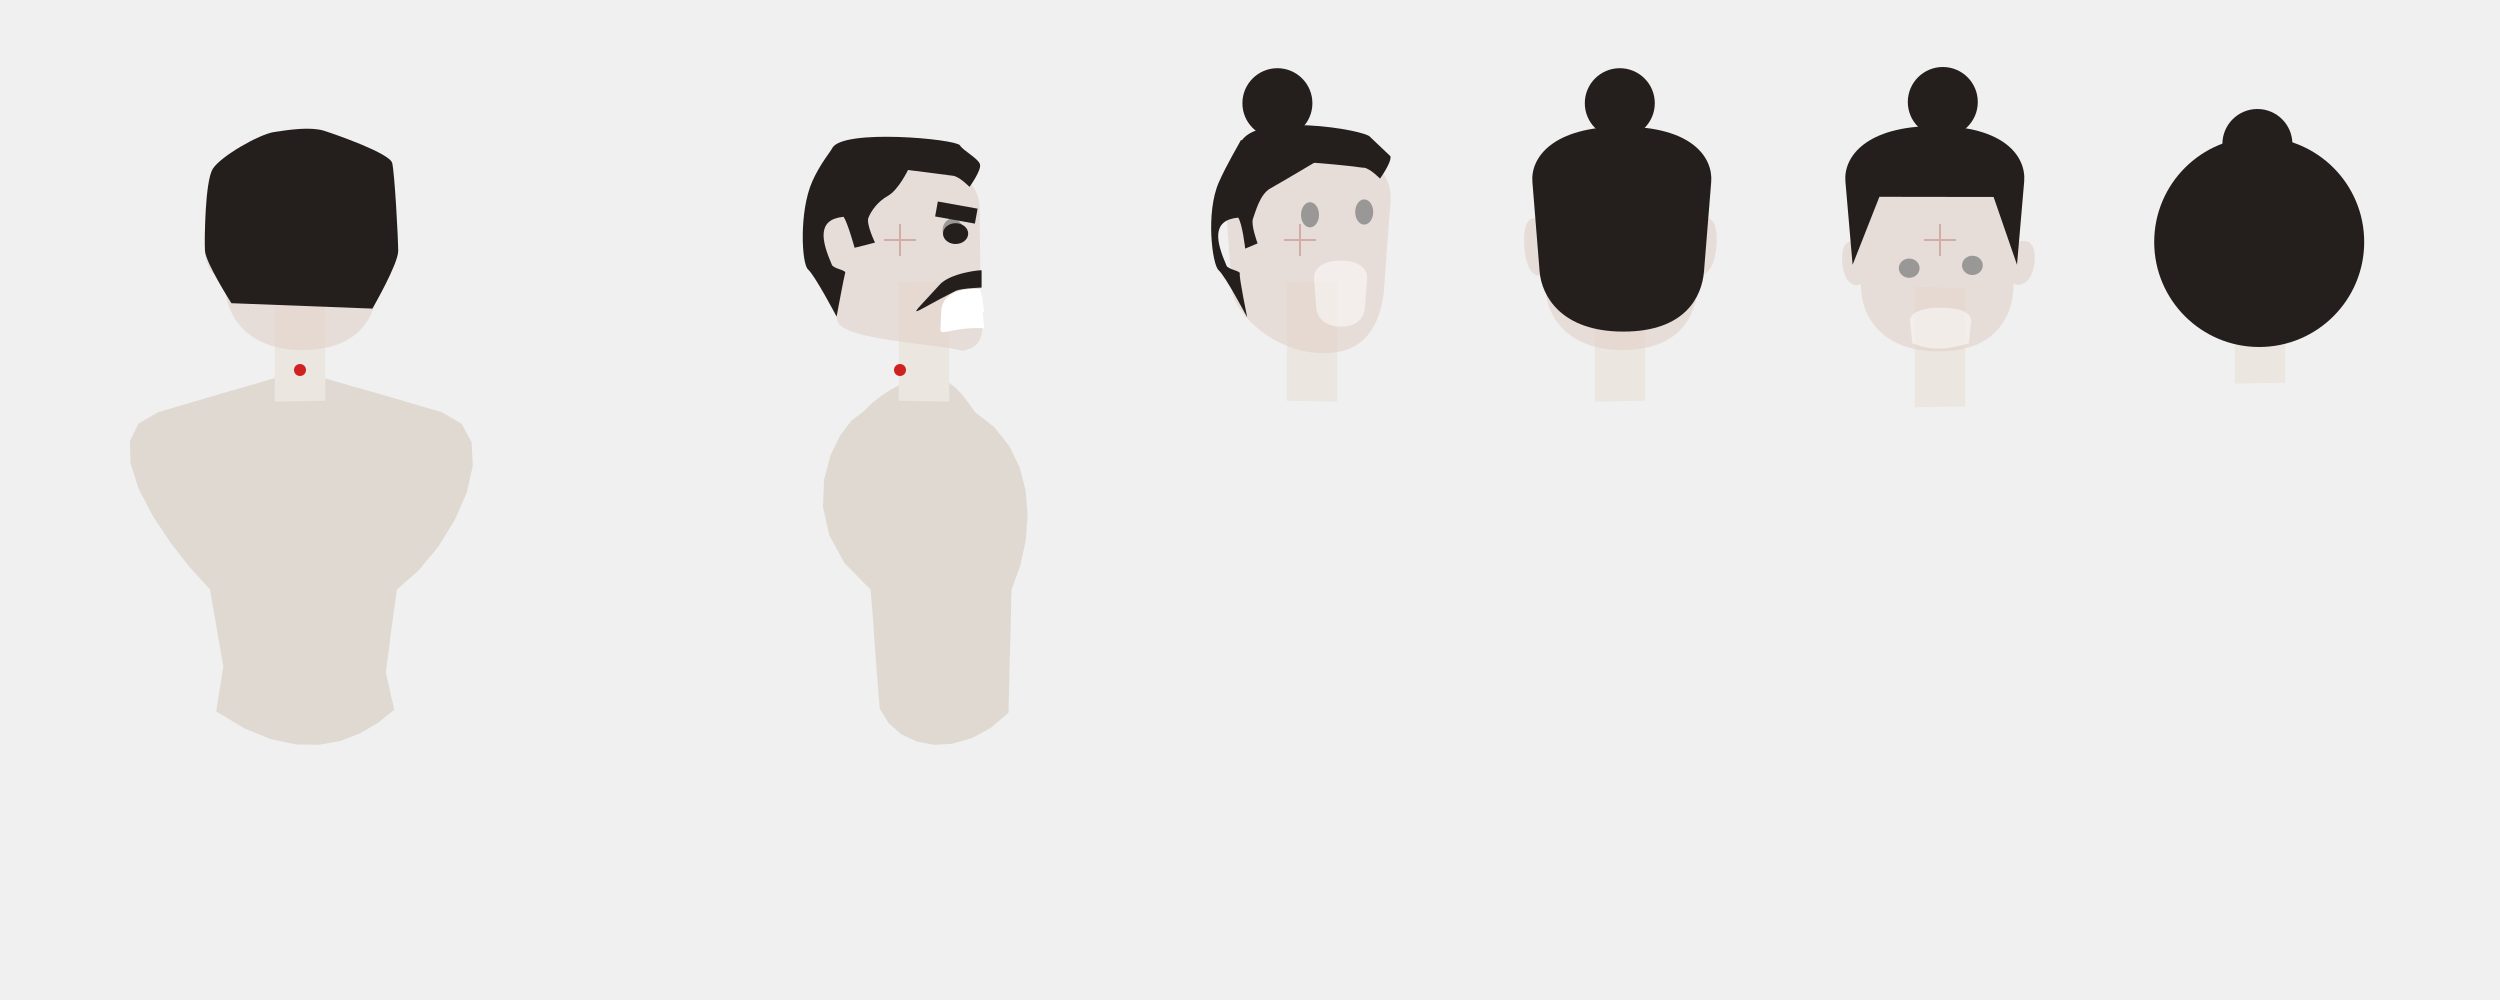
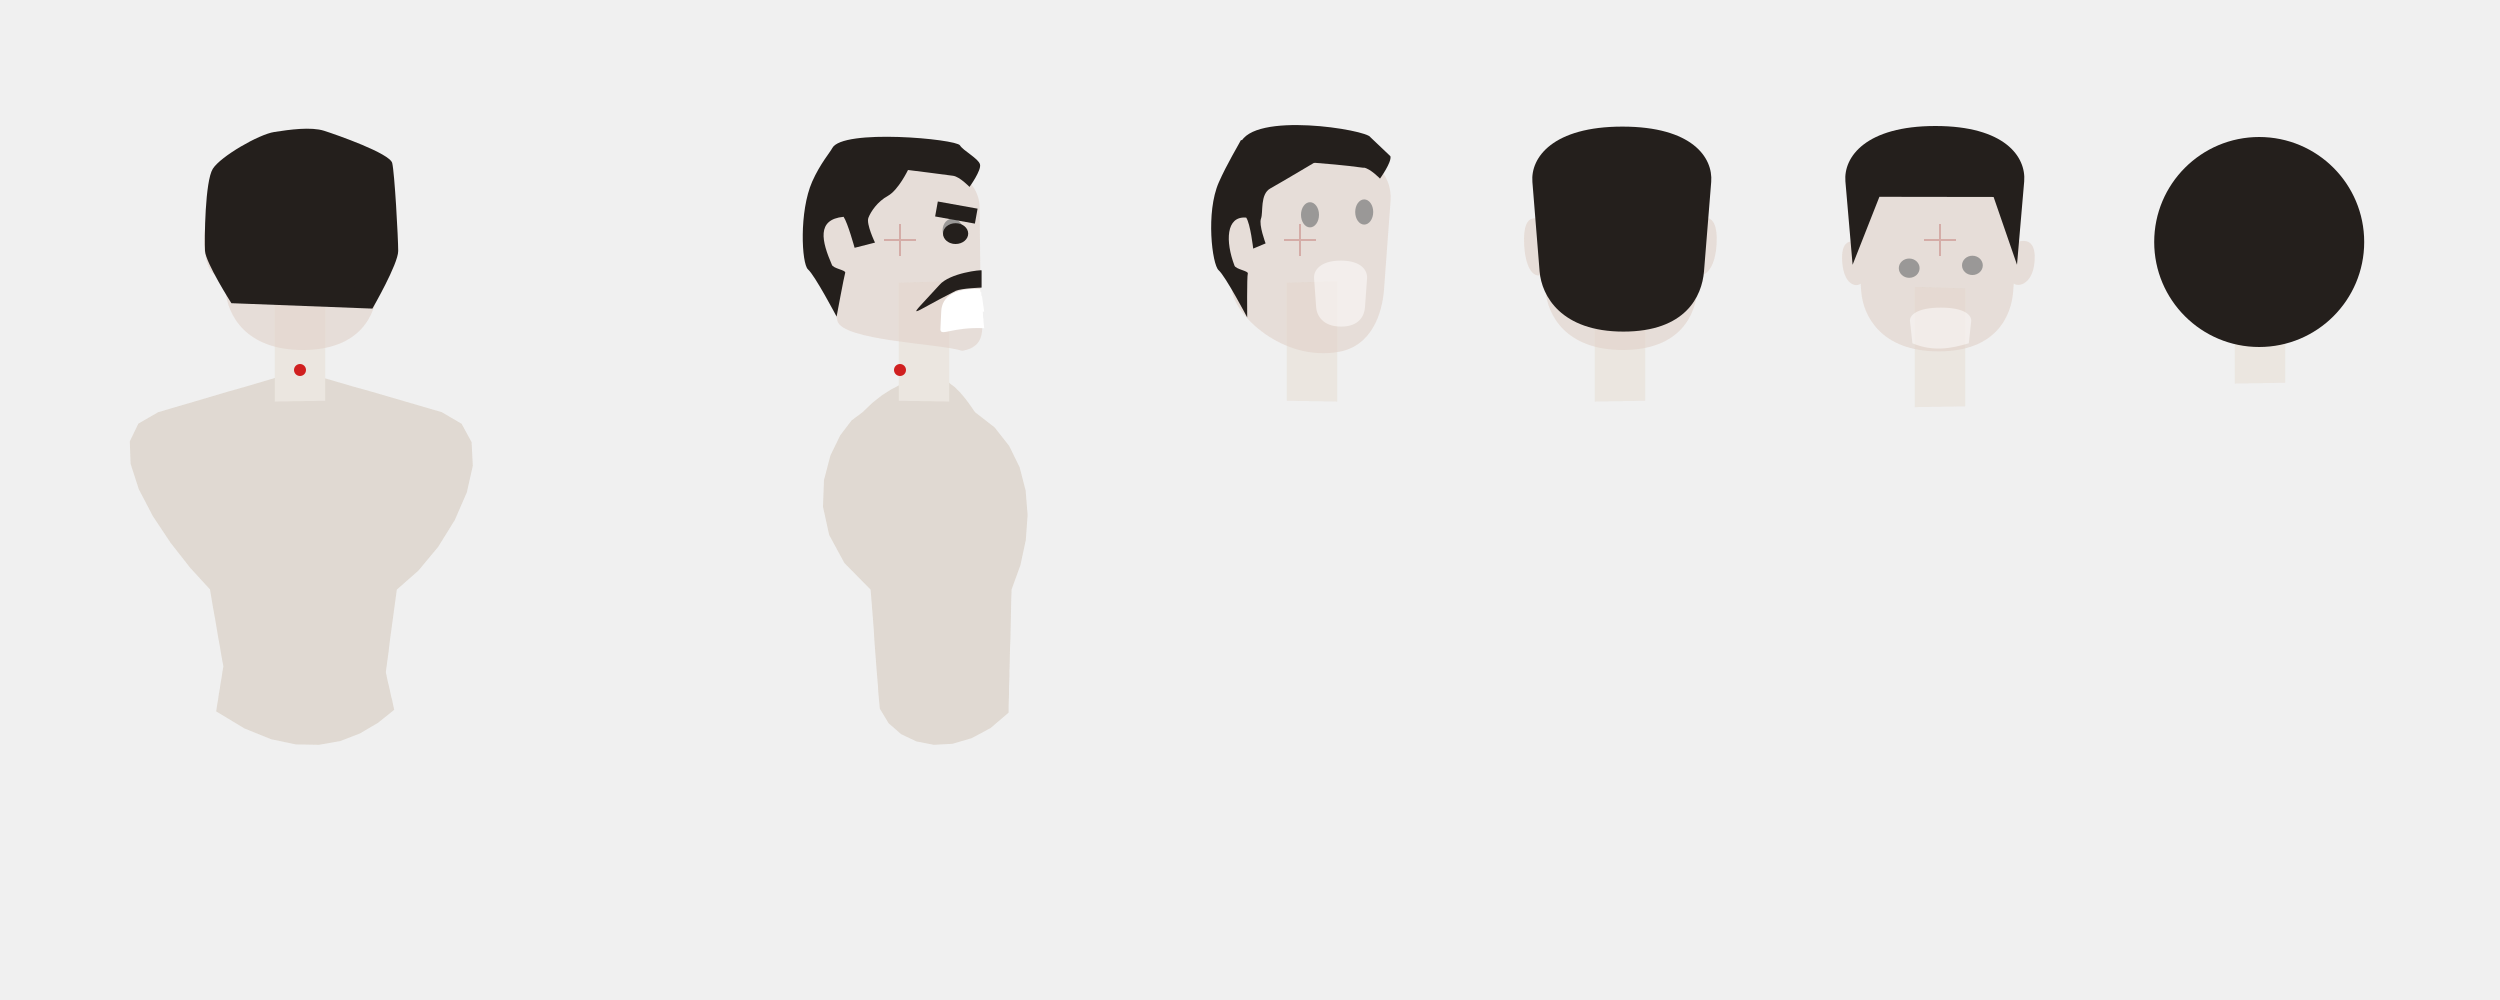
- <svg xmlns="http://www.w3.org/2000/svg" width="2500" height="1000" viewBox="-1.5 -1.2 12.5 5">
-   <g>
-     <g opacity="0.7">
-       <path d="M-0.709 0.861L-0.621 0.835L-0.532 0.809L-0.444 0.783L-0.356 0.757L-0.268 0.732L-0.18 0.706L-0.092 0.68L-0.004 0.654L0.085 0.68L0.174 0.706L0.263 0.732L0.353 0.757L0.442 0.783L0.531 0.809L0.62 0.835L0.709 0.861L0.808 0.919L0.858 1.011L0.864 1.129L0.834 1.262L0.774 1.4L0.691 1.534L0.592 1.653L0.484 1.748L0.477 1.8L0.47 1.851L0.463 1.903L0.456 1.955L0.449 2.006L0.443 2.058L0.436 2.109L0.429 2.161L0.434 2.184L0.439 2.208L0.445 2.232L0.45 2.255L0.455 2.279L0.461 2.302L0.466 2.326L0.471 2.349L0.39 2.414L0.3 2.467L0.202 2.505L0.094 2.524L-0.021 2.522L-0.145 2.496L-0.278 2.442L-0.419 2.357L-0.415 2.329L-0.41 2.301L-0.406 2.272L-0.401 2.244L-0.397 2.216L-0.392 2.188L-0.388 2.16L-0.383 2.132L-0.392 2.084L-0.4 2.036L-0.409 1.987L-0.417 1.939L-0.425 1.891L-0.434 1.843L-0.442 1.795L-0.45 1.747L-0.549 1.639L-0.647 1.514L-0.736 1.38L-0.806 1.246L-0.847 1.119L-0.851 1.007L-0.808 0.918Z" fill="#d9cfc4" />
-       <path d="M-0.126 0.808L-0.126 0.733L-0.126 0.657L-0.126 0.582L-0.126 0.507L-0.126 0.432L-0.126 0.357L-0.126 0.282L-0.126 0.207L-0.095 0.207L-0.063 0.208L-0.032 0.209L0 0.21L0.032 0.211L0.063 0.212L0.095 0.213L0.126 0.214L0.126 0.287L0.126 0.361L0.126 0.435L0.126 0.509L0.126 0.582L0.126 0.656L0.126 0.73L0.126 0.804L0.095 0.804L0.063 0.805L0.032 0.805L0 0.806L-0.032 0.806L-0.063 0.807L-0.095 0.807Z" fill="#e8e1d9" />
-       <path d="M-0.08 0H0.08M0 -0.08V0.08" stroke="#b04040" stroke-width="0.01" fill="none" />
-       <g opacity="0.6">
-         <g>
-           <path style="fill:#d9c3b6;stroke-width:0.015" d="m 0.014,0.55 c 0.288,0 0.364,-0.177 0.373,-0.301 l 0.033,-0.447 c 0.009,-0.123 -0.089,-0.277 -0.41,-0.277 -0.321,0 -0.425,0.154 -0.416,0.277 l 0.033,0.447 c 0.009,0.123 0.099,0.301 0.387,0.301 z" />
-           <path style="fill:#d9c3b6;fill-opacity:1;stroke-width:0.015" d="m 0.37,0.156 0.003,-0.246 c 5.574e-4,-0.002 0.121,-0.091 0.11,0.111 -0.01,0.166 -0.095,0.175 -0.113,0.135 z" />
-           <path style="fill:#d9c3b6;fill-opacity:1;stroke-width:0.015" d="m -0.378,0.156 -0.003,-0.246 c -5.575e-4,-0.002 -0.11,-0.085 -0.098,0.117 0.01,0.166 0.083,0.169 0.101,0.129 z" />
-         </g>
-         <g>
-           <ellipse style="fill:#241f1c;stroke-width:0.015" cx="-0.144" cy="-0.126" rx="0.052" ry="0.063" />
-           <ellipse style="fill:#241f1c;stroke-width:0.015" cx="0.172" cy="-0.14" rx="0.052" ry="0.063" />
-         </g>
-       </g>
-     </g>
-     <g />
-     <g />
-     <g>
-       <path style="fill:#241f1c;fill-opacity:1;stroke-width:0.015" d="m -0.343,0.316 c 0,0 -0.129,-0.202 -0.132,-0.262 -0.003,-0.059 0,-0.348 0.039,-0.41 0.039,-0.062 0.23,-0.172 0.307,-0.184 0.077,-0.012 0.184,-0.027 0.25,-0.006 0.065,0.021 0.328,0.113 0.34,0.161 0.012,0.048 0.03,0.375 0.03,0.44 0,0.065 -0.129,0.288 -0.129,0.288" />
-     </g>
-     <g>
-       <ellipse style="fill:#241f1c;stroke-width:0.015" cx="-0.119" cy="-0.137" rx="0.052" ry="0.063" transform="matrix(0,1,1,0,0,0)" />
-       <ellipse style="fill:#241f1c;stroke-width:0.015" cx="0.125" cy="0.184" rx="0.052" ry="0.063" transform="rotate(-90)" />
-     </g>
-     <g>
-       <rect style="fill:#241f1c;fill-opacity:1;stroke-width:0.015" width="0.202" height="0.076" x="-0.292" y="-0.252" transform="rotate(10.2116)" />
-       <rect style="fill:#241f1c;fill-opacity:1;stroke-width:0.015" width="0.202" height="0.076" x="0.15" y="-0.234" transform="rotate(-14.63679)" />
-       <path style="fill:#241f1c;fill-opacity:1;stroke-width:0.015" d="m 0.025,0.108 c 9.325e-4,-0.004 -0.159,0.012 -0.211,0.073 -0.173,0.19 -0.157,0.15 0.082,0.029 0.031,-0.013 0.129,-0.016 0.129,-0.016 z" />
-       <path style="fill:#241f1c;fill-opacity:1;stroke-width:0.015" d="m 0.015,0.109 c -9.247e-4,-0.004 0.158,0.012 0.209,0.073 0.171,0.19 0.156,0.151 -0.081,0.029 -0.031,-0.013 -0.128,-0.016 -0.128,-0.016 z" />
-     </g>
-     <g>
-       <circle cx="0" cy="0.65" r="0.03" fill="#d02020" />
-     </g>
-   </g>
-   <g transform="translate(3 0)">
-     <g opacity="0.7">
-       <path d="M0.375 0.861L0.364 0.845L0.348 0.822L0.328 0.795L0.303 0.765L0.273 0.735L0.236 0.707L0.193 0.681L0.142 0.66L0.115 0.674L0.082 0.687L0.044 0.703L0.002 0.723L-0.044 0.747L-0.091 0.777L-0.139 0.815L-0.187 0.861L-0.242 0.902L-0.299 0.977L-0.348 1.078L-0.38 1.2L-0.385 1.334L-0.354 1.475L-0.278 1.615L-0.147 1.748L-0.143 1.797L-0.139 1.847L-0.135 1.898L-0.131 1.95L-0.128 2.003L-0.124 2.056L-0.12 2.108L-0.116 2.161L-0.114 2.184L-0.112 2.208L-0.11 2.231L-0.109 2.254L-0.107 2.277L-0.105 2.299L-0.103 2.321L-0.101 2.343L-0.057 2.416L0.006 2.471L0.082 2.507L0.169 2.524L0.262 2.519L0.358 2.491L0.453 2.44L0.543 2.363L0.543 2.331L0.544 2.299L0.545 2.269L0.545 2.24L0.546 2.212L0.547 2.185L0.547 2.158L0.548 2.132L0.549 2.087L0.55 2.042L0.552 1.997L0.553 1.952L0.554 1.904L0.555 1.855L0.556 1.803L0.558 1.747L0.602 1.626L0.629 1.5L0.638 1.375L0.628 1.252L0.598 1.136L0.546 1.03L0.473 0.937Z" fill="#d9cfc4" />
-       <path d="M0.246 0.808L0.246 0.733L0.246 0.657L0.246 0.582L0.246 0.507L0.246 0.432L0.246 0.357L0.246 0.282L0.246 0.207L0.215 0.207L0.183 0.208L0.152 0.209L0.12 0.21L0.088 0.211L0.057 0.212L0.025 0.213L-0.006 0.214L-0.006 0.287L-0.006 0.361L-0.006 0.435L-0.006 0.509L-0.006 0.582L-0.006 0.656L-0.006 0.73L-0.006 0.804L0.025 0.804L0.057 0.805L0.088 0.805L0.12 0.806L0.152 0.806L0.183 0.807L0.215 0.807Z" fill="#e8e1d9" />
-       <path d="M-0.08 0H0.08M0 -0.08V0.08" stroke="#b04040" stroke-width="0.01" fill="none" />
-       <g opacity="0.6">
-         <g>
-           <path style="fill:#d9c3b6;stroke-width:0.015" d="m 0.311,0.554 c 0.14,-0.024 0.094,-0.142 0.092,-0.275 l -0.005,-0.443 c -0.001,-0.124 -0.132,-0.259 -0.449,-0.208 -0.317,0.051 -0.395,0.22 -0.366,0.34 l 0.104,0.436 c 0.024,0.1 0.513,0.114 0.624,0.15 z" />
-         </g>
-         <g>
-           <ellipse style="fill:#241f1c;stroke-width:0.015" cx="0.269" cy="-0.002" rx="0.052" ry="0.062" transform="rotate(-9.201606)" />
-         </g>
-       </g>
-     </g>
-     <g />
-     <g />
-     <g />
-     <g>
-       <ellipse style="fill:#241f1c;stroke-width:0.015" cx="-0.032" cy="0.278" rx="0.052" ry="0.063" transform="matrix(0,1,1,0,0,0)" />
-     </g>
-     <g>
-       <g transform="translate(0.05393187,0.01359519)" style="fill:#ffffff">
-         <path style="fill:#ffffff;fill-opacity:1;stroke-width:0.015" d="M 0.367,0.346 0.356,0.267 c -0.126,-0.002 -0.166,0.009 -0.161,0.018 l 0.017,0.034 c 0.005,0.009 0.042,0.024 0.155,0.026 z" />
-       </g>
-     </g>
-     <g>
-       <g>
-         <path style="fill:#ffffff;fill-opacity:1;stroke-width:0.015" d="m 0.416,0.399 -0.01,-0.138 c -0.111,-0.004 -0.146,0.015 -0.142,0.032 l 0.015,0.061 c 0.004,0.017 0.037,0.042 0.137,0.046 z" />
-       </g>
-     </g>
-     <g>
-       <g>
-         <path style="fill:#ffffff;fill-opacity:1;stroke-width:0.015" d="M 0.421,0.442 0.402,0.245 C 0.222,0.236 0.207,0.325 0.206,0.36 l -0.004,0.088 c 0.003,0.035 0.058,-0.014 0.219,-0.007 z" />
-       </g>
-     </g>
-     <g>
-       <path style="fill:#241f1c;fill-opacity:1;stroke-width:0.015" d="m 0.348,-0.266 c 0,0 0.06,-0.083 0.052,-0.112 -0.007,-0.029 -0.086,-0.07 -0.1,-0.095 -0.018,-0.032 -0.588,-0.085 -0.639,0.014 -0.01,0.02 -0.06,0.077 -0.1,0.167 -0.066,0.15 -0.053,0.411 -0.021,0.439 0.034,0.029 0.143,0.236 0.143,0.236 0,0 0.038,-0.205 0.043,-0.219 0.005,-0.014 -0.062,-0.021 -0.067,-0.041 -0.05,-0.116 -0.078,-0.226 0.059,-0.239 0.021,0.031 0.055,0.155 0.055,0.155 l 0.102,-0.026 c 0,0 -0.045,-0.093 -0.033,-0.124 0.012,-0.031 0.045,-0.081 0.098,-0.11 0.052,-0.029 0.1,-0.129 0.1,-0.129 0,0 0.193,0.024 0.226,0.029 0.033,0.005 0.081,0.055 0.081,0.055 z" />
-       <rect style="fill:#241f1c;fill-opacity:1;stroke-width:0.015" width="0.202" height="0.076" x="0.152" y="-0.223" transform="rotate(10.2116)" />
-       <path style="fill:#241f1c;fill-opacity:1;stroke-width:0.015" d="m 0.408,0.152 c 9.325e-4,-0.004 -0.159,0.012 -0.211,0.073 -0.173,0.19 -0.157,0.15 0.082,0.029 0.031,-0.013 0.129,-0.016 0.129,-0.016 z" />
-     </g>
-     <g>
-       <circle cx="0" cy="0.65" r="0.03" fill="#d02020" />
+ <svg xmlns="http://www.w3.org/2000/svg" width="2500" height="1000" viewBox="-1.5 -1.2 12.5 5" version="1.1" id="svg258">
+   <defs id="defs262" />
+   <g id="g54">
+     <g opacity="0.7" id="g24">
+       <path d="M-0.709 0.861L-0.621 0.835L-0.532 0.809L-0.444 0.783L-0.356 0.757L-0.268 0.732L-0.18 0.706L-0.092 0.68L-0.004 0.654L0.085 0.68L0.174 0.706L0.263 0.732L0.353 0.757L0.442 0.783L0.531 0.809L0.62 0.835L0.709 0.861L0.808 0.919L0.858 1.011L0.864 1.129L0.834 1.262L0.774 1.4L0.691 1.534L0.592 1.653L0.484 1.748L0.477 1.8L0.47 1.851L0.463 1.903L0.456 1.955L0.449 2.006L0.443 2.058L0.436 2.109L0.429 2.161L0.434 2.184L0.439 2.208L0.445 2.232L0.45 2.255L0.455 2.279L0.461 2.302L0.466 2.326L0.471 2.349L0.39 2.414L0.3 2.467L0.202 2.505L0.094 2.524L-0.021 2.522L-0.145 2.496L-0.278 2.442L-0.419 2.357L-0.415 2.329L-0.41 2.301L-0.406 2.272L-0.401 2.244L-0.397 2.216L-0.392 2.188L-0.388 2.16L-0.383 2.132L-0.392 2.084L-0.4 2.036L-0.409 1.987L-0.417 1.939L-0.425 1.891L-0.434 1.843L-0.442 1.795L-0.45 1.747L-0.549 1.639L-0.647 1.514L-0.736 1.38L-0.806 1.246L-0.847 1.119L-0.851 1.007L-0.808 0.918Z" fill="#d9cfc4" id="path2" />
+       <path d="M-0.126 0.808L-0.126 0.733L-0.126 0.657L-0.126 0.582L-0.126 0.507L-0.126 0.432L-0.126 0.357L-0.126 0.282L-0.126 0.207L-0.095 0.207L-0.063 0.208L-0.032 0.209L0 0.21L0.032 0.211L0.063 0.212L0.095 0.213L0.126 0.214L0.126 0.287L0.126 0.361L0.126 0.435L0.126 0.509L0.126 0.582L0.126 0.656L0.126 0.73L0.126 0.804L0.095 0.804L0.063 0.805L0.032 0.805L0 0.806L-0.032 0.806L-0.063 0.807L-0.095 0.807Z" fill="#e8e1d9" id="path4" />
+       <path d="M-0.08 0H0.08M0 -0.08V0.08" stroke="#b04040" stroke-width="0.01" fill="none" id="path6" />
+       <g opacity="0.6" id="g22">
+         <g id="g14">
+           <path style="fill:#d9c3b6;stroke-width:0.015" d="m 0.014,0.55 c 0.288,0 0.364,-0.177 0.373,-0.301 l 0.033,-0.447 c 0.009,-0.123 -0.089,-0.277 -0.41,-0.277 -0.321,0 -0.425,0.154 -0.416,0.277 l 0.033,0.447 c 0.009,0.123 0.099,0.301 0.387,0.301 z" id="path8" />
+           <path style="fill:#d9c3b6;fill-opacity:1;stroke-width:0.015" d="m 0.37,0.156 0.003,-0.246 c 5.574e-4,-0.002 0.121,-0.091 0.11,0.111 -0.01,0.166 -0.095,0.175 -0.113,0.135 z" id="path10" />
+           <path style="fill:#d9c3b6;fill-opacity:1;stroke-width:0.015" d="m -0.378,0.156 -0.003,-0.246 c -5.575e-4,-0.002 -0.11,-0.085 -0.098,0.117 0.01,0.166 0.083,0.169 0.101,0.129 z" id="path12" />
+         </g>
+         <g id="g20">
+           <ellipse style="fill:#241f1c;stroke-width:0.015" cx="-0.144" cy="-0.126" rx="0.052" ry="0.063" id="ellipse16" />
+           <ellipse style="fill:#241f1c;stroke-width:0.015" cx="0.172" cy="-0.14" rx="0.052" ry="0.063" id="ellipse18" />
+         </g>
+       </g>
+     </g>
+     <g id="g26" />
+     <g id="g28" />
+     <g id="g32">
+       <path style="fill:#241f1c;fill-opacity:1;stroke-width:0.015" d="m -0.343,0.316 c 0,0 -0.129,-0.202 -0.132,-0.262 -0.003,-0.059 0,-0.348 0.039,-0.41 0.039,-0.062 0.23,-0.172 0.307,-0.184 0.077,-0.012 0.184,-0.027 0.25,-0.006 0.065,0.021 0.328,0.113 0.34,0.161 0.012,0.048 0.03,0.375 0.03,0.44 0,0.065 -0.129,0.288 -0.129,0.288" id="path30" />
+     </g>
+     <g id="g38">
+       <ellipse style="fill:#241f1c;stroke-width:0.015" cx="-0.119" cy="-0.137" rx="0.052" ry="0.063" transform="matrix(0,1,1,0,0,0)" id="ellipse34" />
+       <ellipse style="fill:#241f1c;stroke-width:0.015" cx="0.125" cy="0.184" rx="0.052" ry="0.063" transform="rotate(-90)" id="ellipse36" />
+     </g>
+     <g id="g48">
+       <rect style="fill:#241f1c;fill-opacity:1;stroke-width:0.015" width="0.202" height="0.076" x="-0.292" y="-0.252" transform="rotate(10.2116)" id="rect40" />
+       <rect style="fill:#241f1c;fill-opacity:1;stroke-width:0.015" width="0.202" height="0.076" x="0.15" y="-0.234" transform="rotate(-14.63679)" id="rect42" />
+       <path style="fill:#241f1c;fill-opacity:1;stroke-width:0.015" d="m 0.025,0.108 c 9.325e-4,-0.004 -0.159,0.012 -0.211,0.073 -0.173,0.19 -0.157,0.15 0.082,0.029 0.031,-0.013 0.129,-0.016 0.129,-0.016 z" id="path44" />
+       <path style="fill:#241f1c;fill-opacity:1;stroke-width:0.015" d="m 0.015,0.109 c -9.247e-4,-0.004 0.158,0.012 0.209,0.073 0.171,0.19 0.156,0.151 -0.081,0.029 -0.031,-0.013 -0.128,-0.016 -0.128,-0.016 z" id="path46" />
+     </g>
+     <g id="g52">
+       <circle cx="0" cy="0.65" r="0.03" fill="#d02020" id="circle50" />
+     </g>
+   </g>
+   <g transform="translate(3 0)" id="g114">
+     <g opacity="0.7" id="g72">
+       <path d="M0.375 0.861L0.364 0.845L0.348 0.822L0.328 0.795L0.303 0.765L0.273 0.735L0.236 0.707L0.193 0.681L0.142 0.66L0.115 0.674L0.082 0.687L0.044 0.703L0.002 0.723L-0.044 0.747L-0.091 0.777L-0.139 0.815L-0.187 0.861L-0.242 0.902L-0.299 0.977L-0.348 1.078L-0.38 1.2L-0.385 1.334L-0.354 1.475L-0.278 1.615L-0.147 1.748L-0.143 1.797L-0.139 1.847L-0.135 1.898L-0.131 1.95L-0.128 2.003L-0.124 2.056L-0.12 2.108L-0.116 2.161L-0.114 2.184L-0.112 2.208L-0.11 2.231L-0.109 2.254L-0.107 2.277L-0.105 2.299L-0.103 2.321L-0.101 2.343L-0.057 2.416L0.006 2.471L0.082 2.507L0.169 2.524L0.262 2.519L0.358 2.491L0.453 2.44L0.543 2.363L0.543 2.331L0.544 2.299L0.545 2.269L0.545 2.24L0.546 2.212L0.547 2.185L0.547 2.158L0.548 2.132L0.549 2.087L0.55 2.042L0.552 1.997L0.553 1.952L0.554 1.904L0.555 1.855L0.556 1.803L0.558 1.747L0.602 1.626L0.629 1.5L0.638 1.375L0.628 1.252L0.598 1.136L0.546 1.03L0.473 0.937Z" fill="#d9cfc4" id="path56" />
+       <path d="M0.246 0.808L0.246 0.733L0.246 0.657L0.246 0.582L0.246 0.507L0.246 0.432L0.246 0.357L0.246 0.282L0.246 0.207L0.215 0.207L0.183 0.208L0.152 0.209L0.12 0.21L0.088 0.211L0.057 0.212L0.025 0.213L-0.006 0.214L-0.006 0.287L-0.006 0.361L-0.006 0.435L-0.006 0.509L-0.006 0.582L-0.006 0.656L-0.006 0.73L-0.006 0.804L0.025 0.804L0.057 0.805L0.088 0.805L0.12 0.806L0.152 0.806L0.183 0.807L0.215 0.807Z" fill="#e8e1d9" id="path58" />
+       <path d="M-0.08 0H0.08M0 -0.08V0.08" stroke="#b04040" stroke-width="0.01" fill="none" id="path60" />
+       <g opacity="0.6" id="g70">
+         <g id="g64">
+           <path style="fill:#d9c3b6;stroke-width:0.015" d="m 0.311,0.554 c 0.14,-0.024 0.094,-0.142 0.092,-0.275 l -0.005,-0.443 c -0.001,-0.124 -0.132,-0.259 -0.449,-0.208 -0.317,0.051 -0.395,0.22 -0.366,0.34 l 0.104,0.436 c 0.024,0.1 0.513,0.114 0.624,0.15 z" id="path62" />
+         </g>
+         <g id="g68">
+           <ellipse style="fill:#241f1c;stroke-width:0.015" cx="0.269" cy="-0.002" rx="0.052" ry="0.062" transform="rotate(-9.201606)" id="ellipse66" />
+         </g>
+       </g>
+     </g>
+     <g id="g74" />
+     <g id="g76" />
+     <g id="g78" />
+     <g id="g82">
+       <ellipse style="fill:#241f1c;stroke-width:0.015" cx="-0.032" cy="0.278" rx="0.052" ry="0.063" transform="matrix(0,1,1,0,0,0)" id="ellipse80" />
+     </g>
+     <g id="g88">
+       <g transform="translate(0.05393187,0.01359519)" style="fill:#ffffff" id="g86">
+         <path style="fill:#ffffff;fill-opacity:1;stroke-width:0.015" d="M 0.367,0.346 0.356,0.267 c -0.126,-0.002 -0.166,0.009 -0.161,0.018 l 0.017,0.034 c 0.005,0.009 0.042,0.024 0.155,0.026 z" id="path84" />
+       </g>
+     </g>
+     <g id="g94">
+       <g id="g92">
+         <path style="fill:#ffffff;fill-opacity:1;stroke-width:0.015" d="m 0.416,0.399 -0.01,-0.138 c -0.111,-0.004 -0.146,0.015 -0.142,0.032 l 0.015,0.061 c 0.004,0.017 0.037,0.042 0.137,0.046 z" id="path90" />
+       </g>
+     </g>
+     <g id="g100">
+       <g id="g98">
+         <path style="fill:#ffffff;fill-opacity:1;stroke-width:0.015" d="M 0.421,0.442 0.402,0.245 C 0.222,0.236 0.207,0.325 0.206,0.36 l -0.004,0.088 c 0.003,0.035 0.058,-0.014 0.219,-0.007 z" id="path96" />
+       </g>
+     </g>
+     <g id="g108">
+       <path style="fill:#241f1c;fill-opacity:1;stroke-width:0.015" d="m 0.348,-0.266 c 0,0 0.06,-0.083 0.052,-0.112 -0.007,-0.029 -0.086,-0.07 -0.1,-0.095 -0.018,-0.032 -0.588,-0.085 -0.639,0.014 -0.01,0.02 -0.06,0.077 -0.1,0.167 -0.066,0.15 -0.053,0.411 -0.021,0.439 0.034,0.029 0.143,0.236 0.143,0.236 0,0 0.038,-0.205 0.043,-0.219 0.005,-0.014 -0.062,-0.021 -0.067,-0.041 -0.05,-0.116 -0.078,-0.226 0.059,-0.239 0.021,0.031 0.055,0.155 0.055,0.155 l 0.102,-0.026 c 0,0 -0.045,-0.093 -0.033,-0.124 0.012,-0.031 0.045,-0.081 0.098,-0.11 0.052,-0.029 0.1,-0.129 0.1,-0.129 0,0 0.193,0.024 0.226,0.029 0.033,0.005 0.081,0.055 0.081,0.055 z" id="path102" />
+       <rect style="fill:#241f1c;fill-opacity:1;stroke-width:0.015" width="0.202" height="0.076" x="0.152" y="-0.223" transform="rotate(10.2116)" id="rect104" />
+       <path style="fill:#241f1c;fill-opacity:1;stroke-width:0.015" d="m 0.408,0.152 c 9.325e-4,-0.004 -0.159,0.012 -0.211,0.073 -0.173,0.19 -0.157,0.15 0.082,0.029 0.031,-0.013 0.129,-0.016 0.129,-0.016 z" id="path106" />
+     </g>
+     <g id="g112">
+       <circle cx="0" cy="0.65" r="0.03" fill="#d02020" id="circle110" />
    </g>
  </g>
  <g id="quarter" transform="translate(5 0)" style="color:#c87137">
    <g opacity="0.7" id="g2333">
-       <path d="M0.186 0.808L0.186 0.733L0.186 0.657L0.186 0.582L0.186 0.507L0.186 0.432L0.186 0.357L0.186 0.282L0.186 0.207L0.155 0.207L0.123 0.208L0.092 0.209L0.06 0.21L0.028 0.211L-0.003 0.212L-0.035 0.213L-0.066 0.214L-0.066 0.287L-0.066 0.361L-0.066 0.435L-0.066 0.509L-0.066 0.582L-0.066 0.656L-0.066 0.73L-0.066 0.804L-0.035 0.804L-0.003 0.805L0.028 0.805L0.06 0.806L0.092 0.806L0.123 0.807L0.155 0.807Z" fill="#e8e1d9" />
-       <path d="M-0.08 0H0.08M0 -0.08V0.08" stroke="#b04040" stroke-width="0.01" fill="none" />
-       <g opacity="0.6">
-         <g>
-           <path style="fill:#d9c3b6;stroke-width:0.015" d="M 0.195,0.559 C 0.358,0.53 0.411,0.368 0.42,0.249 l 0.033,-0.447 C 0.462,-0.321 0.364,-0.475 0.043,-0.475 c -0.321,0 -0.425,0.154 -0.416,0.277 l 0.033,0.447 c 0.009,0.123 0.252,0.361 0.535,0.31 z" />
-         </g>
-         <g>
-           <g transform="translate(-0.01)">
-             <g transform="matrix(0.866,0,0,1,0.1821,0)">
-               <g>
-                 <ellipse style="fill:#241f1c;stroke-width:0.015" cx="0.172" cy="-0.14" rx="0.052" ry="0.063" />
-               </g>
-             </g>
-           </g>
-           <g transform="translate(-0.01)">
-             <g transform="matrix(0.866,0,0,1,0.1847,0)">
-               <g>
-                 <ellipse style="fill:#241f1c;stroke-width:0.015" cx="-0.144" cy="-0.126" rx="0.052" ry="0.063" />
+       <path d="M0.186 0.808L0.186 0.733L0.186 0.657L0.186 0.582L0.186 0.507L0.186 0.432L0.186 0.357L0.186 0.282L0.186 0.207L0.155 0.207L0.123 0.208L0.092 0.209L0.06 0.21L0.028 0.211L-0.003 0.212L-0.035 0.213L-0.066 0.214L-0.066 0.287L-0.066 0.361L-0.066 0.435L-0.066 0.509L-0.066 0.582L-0.066 0.656L-0.066 0.73L-0.066 0.804L-0.035 0.804L-0.003 0.805L0.028 0.805L0.06 0.806L0.092 0.806L0.123 0.807L0.155 0.807Z" fill="#e8e1d9" id="path116" />
+       <path d="M-0.08 0H0.08M0 -0.08V0.08" stroke="#b04040" stroke-width="0.01" fill="none" id="path118" />
+       <g opacity="0.6" id="g142">
+         <g id="g122">
+           <path style="fill:#d9c3b6;stroke-width:0.015" d="M 0.195,0.559 C 0.358,0.53 0.411,0.368 0.42,0.249 l 0.033,-0.447 C 0.462,-0.321 0.364,-0.475 0.043,-0.475 c -0.321,0 -0.425,0.154 -0.416,0.277 l 0.033,0.447 c 0.009,0.123 0.252,0.361 0.535,0.31 z" id="path120" />
+         </g>
+         <g id="g140">
+           <g transform="translate(-0.01)" id="g130">
+             <g transform="matrix(0.866,0,0,1,0.1821,0)" id="g128">
+               <g id="g126">
+                 <ellipse style="fill:#241f1c;stroke-width:0.015" cx="0.172" cy="-0.14" rx="0.052" ry="0.063" id="ellipse124" />
+               </g>
+             </g>
+           </g>
+           <g transform="translate(-0.01)" id="g138">
+             <g transform="matrix(0.866,0,0,1,0.1847,0)" id="g136">
+               <g id="g134">
+                 <ellipse style="fill:#241f1c;stroke-width:0.015" cx="-0.144" cy="-0.126" rx="0.052" ry="0.063" id="ellipse132" />
              </g>
            </g>
          </g>
        </g>
      </g>
    </g>
    <g id="quarter-back" />
    <g id="quarter-over">
-       <path style="fill:#241f1c;fill-opacity:1;stroke-width:0.015" d="m 1.705,-0.5 c -0.01,0.02 -0.071,0.121 -0.111,0.212 -0.066,0.15 -0.033,0.411 -0.001,0.439 0.034,0.029 0.143,0.236 0.143,0.236 0,0 -0.042,-0.205 -0.037,-0.219 0.005,-0.014 -0.062,-0.021 -0.067,-0.041 -0.05,-0.116 -0.078,-0.226 0.059,-0.239 0.021,0.031 0.035,0.155 0.035,0.155 l 0.062,-0.026 c 0,0 -0.035,-0.093 -0.023,-0.124 0.012,-0.031 0.034,-0.122 0.087,-0.151 0.052,-0.029 0.225,-0.132 0.225,-0.132" id="path2291-4" transform="translate(-2)" />
+       <path style="fill:#241f1c;fill-opacity:1;stroke-width:0.015" d="m 1.705,-0.5 c -0.01,0.02 -0.071,0.121 -0.111,0.212 -0.066,0.15 -0.033,0.411 -0.001,0.439 0.034,0.029 0.143,0.236 0.143,0.236 0,0 -0.002,-0.205 0.003,-0.219 0.005,-0.014 -0.062,-0.021 -0.067,-0.041 -0.045,-0.119 -0.043,-0.248 0.059,-0.239 0.021,0.031 0.035,0.155 0.035,0.155 l 0.062,-0.026 c 0,0 -0.035,-0.093 -0.023,-0.124 0.012,-0.031 -0.006,-0.122 0.047,-0.151 0.052,-0.029 0.225,-0.132 0.225,-0.132" id="path2291-4" transform="translate(-2)" />
      <path style="fill:#241f1c;fill-opacity:1;stroke-width:0.015" d="m 2.319,-0.362 c 0.033,0.005 0.081,0.055 0.081,0.055 0,0 0.06,-0.083 0.052,-0.112 l -0.1,-0.095 c -0.017,-0.037 -0.588,-0.131 -0.651,0.032 l 0.041,0.059 c 0.19,0.033 0.385,0.035 0.576,0.062 z" id="path2020-2" transform="translate(-2)" />
-       <circle style="fill:#241f1c;fill-opacity:1;stroke-width:0.015" cx="1.887" cy="-0.684" r="0.175" id="circle2022-5" transform="translate(-2)" />
-     </g>
-     <g opacity="0.5">
-       <g>
-         <g transform="translate(-0.01)">
-           <g transform="matrix(0.866,0,0,1,0.2016,0)">
-             <g>
-               <path style="fill:#ffffff;fill-opacity:1;stroke-width:0.015" d="m 0.016,0.433 c 0.107,0 0.135,-0.057 0.138,-0.097 l 0.012,-0.144 c 0.003,-0.04 -0.033,-0.089 -0.152,-0.089 -0.119,0 -0.158,0.05 -0.154,0.089 l 0.012,0.144 c 0.003,0.04 0.037,0.097 0.144,0.097 z" />
+     </g>
+     <g opacity="0.5" id="g160">
+       <g id="g158">
+         <g transform="translate(-0.01)" id="g156">
+           <g transform="matrix(0.866,0,0,1,0.2016,0)" id="g154">
+             <g id="g152">
+               <path style="fill:#ffffff;fill-opacity:1;stroke-width:0.015" d="m 0.016,0.433 c 0.107,0 0.135,-0.057 0.138,-0.097 l 0.012,-0.144 c 0.003,-0.04 -0.033,-0.089 -0.152,-0.089 -0.119,0 -0.158,0.05 -0.154,0.089 l 0.012,0.144 c 0.003,0.04 0.037,0.097 0.144,0.097 z" id="path150" />
            </g>
          </g>
        </g>
      </g>
    </g>
  </g>
  <g id="back-view" transform="translate(6.6 0)" style="color:#c87137">
    <g opacity="0.7" id="g2671">
-       <path d="M-0.126 0.808L-0.126 0.733L-0.126 0.657L-0.126 0.582L-0.126 0.507L-0.126 0.432L-0.126 0.357L-0.126 0.282L-0.126 0.207L-0.095 0.207L-0.063 0.208L-0.032 0.209L0 0.21L0.032 0.211L0.063 0.212L0.095 0.213L0.126 0.214L0.126 0.287L0.126 0.361L0.126 0.435L0.126 0.509L0.126 0.582L0.126 0.656L0.126 0.73L0.126 0.804L0.095 0.804L0.063 0.805L0.032 0.805L0 0.806L-0.032 0.806L-0.063 0.807L-0.095 0.807Z" fill="#e8e1d9" />
-       <path d="M-0.08 0H0.08M0 -0.08V0.08" stroke="#b04040" stroke-width="0.01" fill="none" />
-       <g opacity="0.6">
-         <g>
-           <g>
-             <path style="fill:#d9c3b6;stroke-width:0.015" d="m 0.014,0.55 c 0.288,0 0.364,-0.177 0.373,-0.301 l 0.033,-0.447 c 0.009,-0.123 -0.089,-0.277 -0.41,-0.277 -0.321,0 -0.425,0.154 -0.416,0.277 l 0.033,0.447 c 0.009,0.123 0.099,0.301 0.387,0.301 z" />
-             <path style="fill:#d9c3b6;fill-opacity:1;stroke-width:0.015" d="m 0.37,0.156 0.003,-0.246 c 5.574e-4,-0.002 0.121,-0.091 0.11,0.111 -0.01,0.166 -0.095,0.175 -0.113,0.135 z" />
-             <path style="fill:#d9c3b6;fill-opacity:1;stroke-width:0.015" d="m -0.378,0.156 -0.003,-0.246 c -5.575e-4,-0.002 -0.11,-0.085 -0.098,0.117 0.01,0.166 0.083,0.169 0.101,0.129 z" />
+       <path d="M-0.126 0.808L-0.126 0.733L-0.126 0.657L-0.126 0.582L-0.126 0.507L-0.126 0.432L-0.126 0.357L-0.126 0.282L-0.126 0.207L-0.095 0.207L-0.063 0.208L-0.032 0.209L0 0.21L0.032 0.211L0.063 0.212L0.095 0.213L0.126 0.214L0.126 0.287L0.126 0.361L0.126 0.435L0.126 0.509L0.126 0.582L0.126 0.656L0.126 0.73L0.126 0.804L0.095 0.804L0.063 0.805L0.032 0.805L0 0.806L-0.032 0.806L-0.063 0.807L-0.095 0.807Z" fill="#e8e1d9" id="path163" />
+       <path d="M-0.08 0H0.08M0 -0.08V0.08" stroke="#b04040" stroke-width="0.01" fill="none" id="path165" />
+       <g opacity="0.6" id="g177">
+         <g id="g175">
+           <g id="g173">
+             <path style="fill:#d9c3b6;stroke-width:0.015" d="m 0.014,0.55 c 0.288,0 0.364,-0.177 0.373,-0.301 l 0.033,-0.447 c 0.009,-0.123 -0.089,-0.277 -0.41,-0.277 -0.321,0 -0.425,0.154 -0.416,0.277 l 0.033,0.447 c 0.009,0.123 0.099,0.301 0.387,0.301 z" id="path167" />
+             <path style="fill:#d9c3b6;fill-opacity:1;stroke-width:0.015" d="m 0.37,0.156 0.003,-0.246 c 5.574e-4,-0.002 0.121,-0.091 0.11,0.111 -0.01,0.166 -0.095,0.175 -0.113,0.135 z" id="path169" />
+             <path style="fill:#d9c3b6;fill-opacity:1;stroke-width:0.015" d="m -0.378,0.156 -0.003,-0.246 c -5.575e-4,-0.002 -0.11,-0.085 -0.098,0.117 0.01,0.166 0.083,0.169 0.101,0.129 z" id="path171" />
          </g>
        </g>
      </g>
    </g>
    <g id="back-view-over">
-       <circle style="fill:#241f1c;fill-opacity:1;stroke-width:0.015" cx="6.599" cy="-0.684" r="0.175" id="circle1986-5" transform="translate(-6.6)" />
-       <path style="fill:#241f1c;fill-opacity:1;stroke:none;stroke-width:0.015" d="m 6.617,0.458 c 0.311,0 0.393,-0.177 0.403,-0.301 l 0.036,-0.447 c 0.01,-0.123 -0.096,-0.277 -0.444,-0.277 -0.347,0 -0.46,0.154 -0.45,0.277 l 0.036,0.447 c 0.01,0.123 0.108,0.301 0.419,0.301 z" id="path10" transform="translate(-6.6)" />
+       <path style="fill:#241f1c;fill-opacity:1;stroke:none;stroke-width:0.015" d="m 6.617,0.458 c 0.311,0 0.393,-0.177 0.403,-0.301 l 0.036,-0.447 c 0.01,-0.123 -0.096,-0.277 -0.444,-0.277 -0.347,0 -0.46,0.154 -0.45,0.277 l 0.036,0.447 c 0.01,0.123 0.108,0.301 0.419,0.301 z" id="path181" transform="translate(-6.6)" />
    </g>
  </g>
  <g id="front-down" transform="translate(8.2 0)" style="color:#c87137">
    <g opacity="0.7" id="g3020">
-       <path d="M-0.126 0.836L-0.126 0.761L-0.126 0.685L-0.126 0.61L-0.126 0.535L-0.126 0.46L-0.126 0.385L-0.126 0.31L-0.126 0.235L-0.095 0.235L-0.063 0.236L-0.032 0.237L0 0.238L0.032 0.239L0.063 0.24L0.095 0.241L0.126 0.242L0.126 0.315L0.126 0.389L0.126 0.463L0.126 0.537L0.126 0.61L0.126 0.684L0.126 0.758L0.126 0.832L0.095 0.832L0.063 0.833L0.032 0.833L0 0.834L-0.032 0.834L-0.063 0.835L-0.095 0.835Z" fill="#e8e1d9" />
-       <path d="M-0.08 0H0.08M0 -0.08V0.08" stroke="#b04040" stroke-width="0.01" fill="none" />
-       <g opacity="0.6">
-         <g>
-           <g transform="matrix(1,0,0,0.766,-0.01,0.0897)">
-             <g>
-               <path style="fill:#d9c3b6;fill-opacity:1;stroke-width:0.015" d="m -0.378,0.156 -0.003,-0.246 c -5.575e-4,-0.002 -0.11,-0.085 -0.098,0.117 0.01,0.166 0.083,0.169 0.101,0.129 z" />
-             </g>
-           </g>
-           <g transform="matrix(1,0,0,0.766,-0.01,0.0897)">
-             <g>
-               <path style="fill:#d9c3b6;fill-opacity:1;stroke-width:0.015" d="m 0.37,0.156 0.003,-0.246 c 5.574e-4,-0.002 0.121,-0.091 0.11,0.111 -0.01,0.166 -0.095,0.175 -0.113,0.135 z" />
-             </g>
-           </g>
-           <path style="fill:#d9c3b6;stroke-width:0.015" d="m -0.007,0.557 c 0.288,0 0.364,-0.177 0.373,-0.301 l 0.033,-0.447 c 0.009,-0.123 -0.089,-0.277 -0.41,-0.277 -0.321,0 -0.425,0.154 -0.416,0.277 l 0.033,0.447 c 0.009,0.123 0.099,0.301 0.387,0.301 z" />
-         </g>
-         <g>
-           <g transform="translate(-0.01)">
-             <g transform="matrix(1,0,0,0.766,0,0.2374)">
-               <g>
-                 <ellipse style="fill:#241f1c;stroke-width:0.015" cx="-0.144" cy="-0.126" rx="0.052" ry="0.063" />
-               </g>
-             </g>
-           </g>
-           <g transform="translate(-0.01)">
-             <g transform="matrix(1,0,0,0.766,0,0.2341)">
-               <g>
-                 <ellipse style="fill:#241f1c;stroke-width:0.015" cx="0.172" cy="-0.14" rx="0.052" ry="0.063" />
+       <path d="M-0.126 0.836L-0.126 0.761L-0.126 0.685L-0.126 0.61L-0.126 0.535L-0.126 0.46L-0.126 0.385L-0.126 0.31L-0.126 0.235L-0.095 0.235L-0.063 0.236L-0.032 0.237L0 0.238L0.032 0.239L0.063 0.24L0.095 0.241L0.126 0.242L0.126 0.315L0.126 0.389L0.126 0.463L0.126 0.537L0.126 0.61L0.126 0.684L0.126 0.758L0.126 0.832L0.095 0.832L0.063 0.833L0.032 0.833L0 0.834L-0.032 0.834L-0.063 0.835L-0.095 0.835Z" fill="#e8e1d9" id="path185" />
+       <path d="M-0.08 0H0.08M0 -0.08V0.08" stroke="#b04040" stroke-width="0.01" fill="none" id="path187" />
+       <g opacity="0.6" id="g223">
+         <g id="g203">
+           <g transform="matrix(1,0,0,0.766,-0.01,0.0897)" id="g193">
+             <g id="g191">
+               <path style="fill:#d9c3b6;fill-opacity:1;stroke-width:0.015" d="m -0.378,0.156 -0.003,-0.246 c -5.575e-4,-0.002 -0.11,-0.085 -0.098,0.117 0.01,0.166 0.083,0.169 0.101,0.129 z" id="path189" />
+             </g>
+           </g>
+           <g transform="matrix(1,0,0,0.766,-0.01,0.0897)" id="g199">
+             <g id="g197">
+               <path style="fill:#d9c3b6;fill-opacity:1;stroke-width:0.015" d="m 0.37,0.156 0.003,-0.246 c 5.574e-4,-0.002 0.121,-0.091 0.11,0.111 -0.01,0.166 -0.095,0.175 -0.113,0.135 z" id="path195" />
+             </g>
+           </g>
+           <path style="fill:#d9c3b6;stroke-width:0.015" d="m -0.007,0.557 c 0.288,0 0.364,-0.177 0.373,-0.301 l 0.033,-0.447 c 0.009,-0.123 -0.089,-0.277 -0.41,-0.277 -0.321,0 -0.425,0.154 -0.416,0.277 l 0.033,0.447 c 0.009,0.123 0.099,0.301 0.387,0.301 z" id="path201" />
+         </g>
+         <g id="g221">
+           <g transform="translate(-0.01)" id="g211">
+             <g transform="matrix(1,0,0,0.766,0,0.2374)" id="g209">
+               <g id="g207">
+                 <ellipse style="fill:#241f1c;stroke-width:0.015" cx="-0.144" cy="-0.126" rx="0.052" ry="0.063" id="ellipse205" />
+               </g>
+             </g>
+           </g>
+           <g transform="translate(-0.01)" id="g219">
+             <g transform="matrix(1,0,0,0.766,0,0.2341)" id="g217">
+               <g id="g215">
+                 <ellipse style="fill:#241f1c;stroke-width:0.015" cx="0.172" cy="-0.14" rx="0.052" ry="0.063" id="ellipse213" />
              </g>
            </g>
          </g>
        </g>
      </g>
    </g>
    <g id="front-down-back" />
    <g id="front-down-over">
-       <circle style="fill:#241f1c;fill-opacity:1;stroke-width:0.015" cx="8.214" cy="-0.69" r="0.175" id="circle1986-65" transform="translate(-8.2)" />
      <path style="color:#c87137;fill:#241f1c;fill-opacity:1;stroke:none;stroke-width:0.015" d="m 1.297,-0.216 0.571,8.4767e-4 0.117,0.339 0.036,-0.417 C 2.031,-0.416 1.924,-0.57 1.577,-0.57 1.23,-0.57 1.117,-0.416 1.127,-0.293 l 0.036,0.417 z" id="path10-4" transform="translate(-1.6)" />
    </g>
-     <g opacity="0.5">
-       <g>
-         <g transform="translate(-0.01)">
-           <g transform="matrix(1,0,0,0.766,0,0.2592)">
-             <g>
-               <path style="fill:#ffffff;fill-opacity:1;stroke-width:0.015" d="m 0.154,0.336 0.012,-0.144 c 0.003,-0.04 -0.033,-0.089 -0.152,-0.089 -0.119,0 -0.158,0.05 -0.154,0.089 l 0.012,0.144 c 0.106,0.057 0.195,0.033 0.282,0 z" />
+     <g opacity="0.5" id="g240">
+       <g id="g238">
+         <g transform="translate(-0.01)" id="g236">
+           <g transform="matrix(1,0,0,0.766,0,0.2592)" id="g234">
+             <g id="g232">
+               <path style="fill:#ffffff;fill-opacity:1;stroke-width:0.015" d="m 0.154,0.336 0.012,-0.144 c 0.003,-0.04 -0.033,-0.089 -0.152,-0.089 -0.119,0 -0.158,0.05 -0.154,0.089 l 0.012,0.144 c 0.106,0.057 0.195,0.033 0.282,0 z" id="path230" />
            </g>
          </g>
        </g>
      </g>
    </g>
  </g>
  <g id="top" transform="translate(9.8 0)" style="color:#c87137">
    <g opacity="0.7" id="g3502">
-       <path d="M-0.126 0.718L-0.126 0.643L-0.126 0.567L-0.126 0.492L-0.126 0.417L-0.126 0.342L-0.126 0.267L-0.126 0.192L-0.126 0.117L-0.095 0.117L-0.063 0.118L-0.032 0.119L0 0.12L0.032 0.121L0.063 0.122L0.095 0.123L0.126 0.124L0.126 0.197L0.126 0.271L0.126 0.345L0.126 0.419L0.126 0.492L0.126 0.566L0.126 0.64L0.126 0.714L0.095 0.714L0.063 0.715L0.032 0.715L0 0.716L-0.032 0.716L-0.063 0.717L-0.095 0.717Z" fill="#e8e1d9" />
-       <path d="M-0.08 0H0.08M0 -0.08V0.08" stroke="#b04040" stroke-width="0.01" fill="none" />
-       <g opacity="0.6">
-         <g>
-           <circle cx="0" cy="0" r="0.5" style="fill:#d9c3b6" />
+       <path d="M-0.126 0.718L-0.126 0.643L-0.126 0.567L-0.126 0.492L-0.126 0.417L-0.126 0.342L-0.126 0.267L-0.126 0.192L-0.126 0.117L-0.095 0.117L-0.063 0.118L-0.032 0.119L0 0.12L0.032 0.121L0.063 0.122L0.095 0.123L0.126 0.124L0.126 0.197L0.126 0.271L0.126 0.345L0.126 0.419L0.126 0.492L0.126 0.566L0.126 0.64L0.126 0.714L0.095 0.714L0.063 0.715L0.032 0.715L0 0.716L-0.032 0.716L-0.063 0.717L-0.095 0.717Z" fill="#e8e1d9" id="path243" />
+       <path d="M-0.08 0H0.08M0 -0.08V0.08" stroke="#b04040" stroke-width="0.01" fill="none" id="path245" />
+       <g opacity="0.6" id="g251">
+         <g id="g249">
+           <circle cx="0" cy="0" r="0.5" style="fill:#d9c3b6" id="circle247" />
        </g>
      </g>
    </g>
    <g id="top-over">
-       <circle style="fill:#241f1c;fill-opacity:1;stroke-width:0.015" cx="9.787" cy="-0.48" r="0.175" id="circle1986-6" transform="translate(-9.8)" />
      <ellipse style="color:#c87137;fill:#241f1c;fill-opacity:1;stroke:none;stroke-width:0.01" id="path5125" cx="3.196" cy="0.01" rx="0.525" ry="0.525" transform="translate(-3.2)" />
    </g>
  </g>
</svg>
